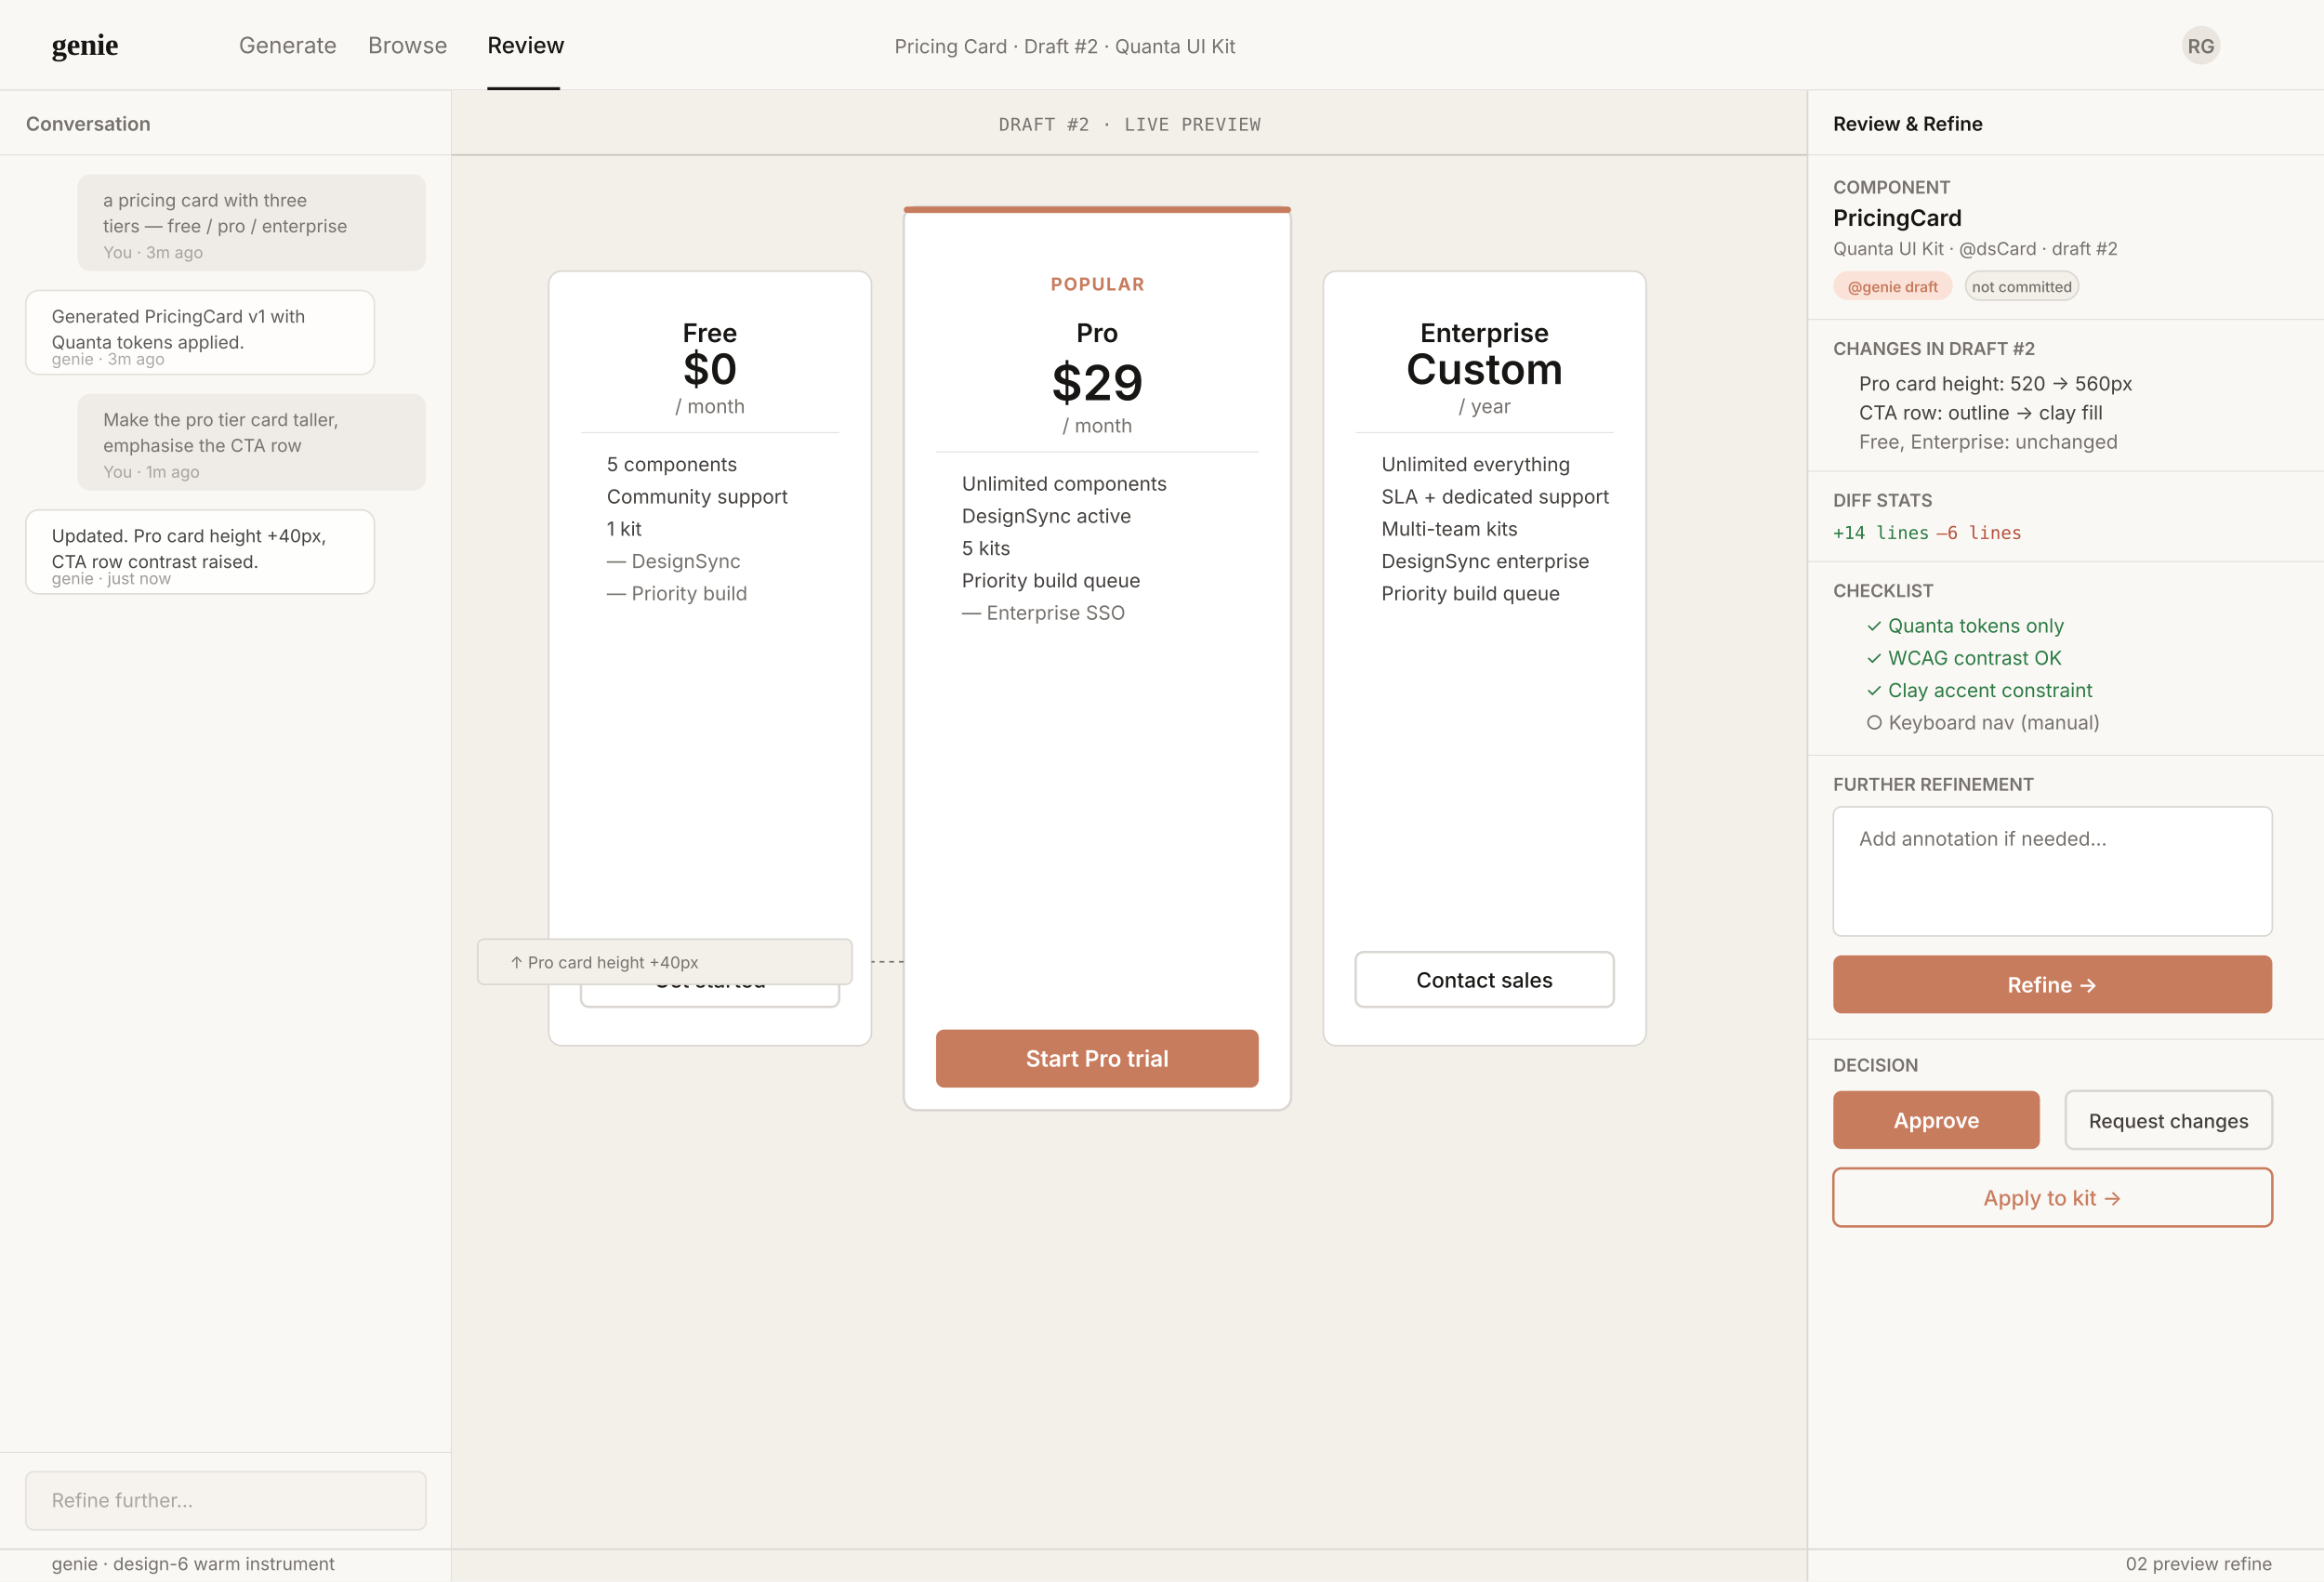
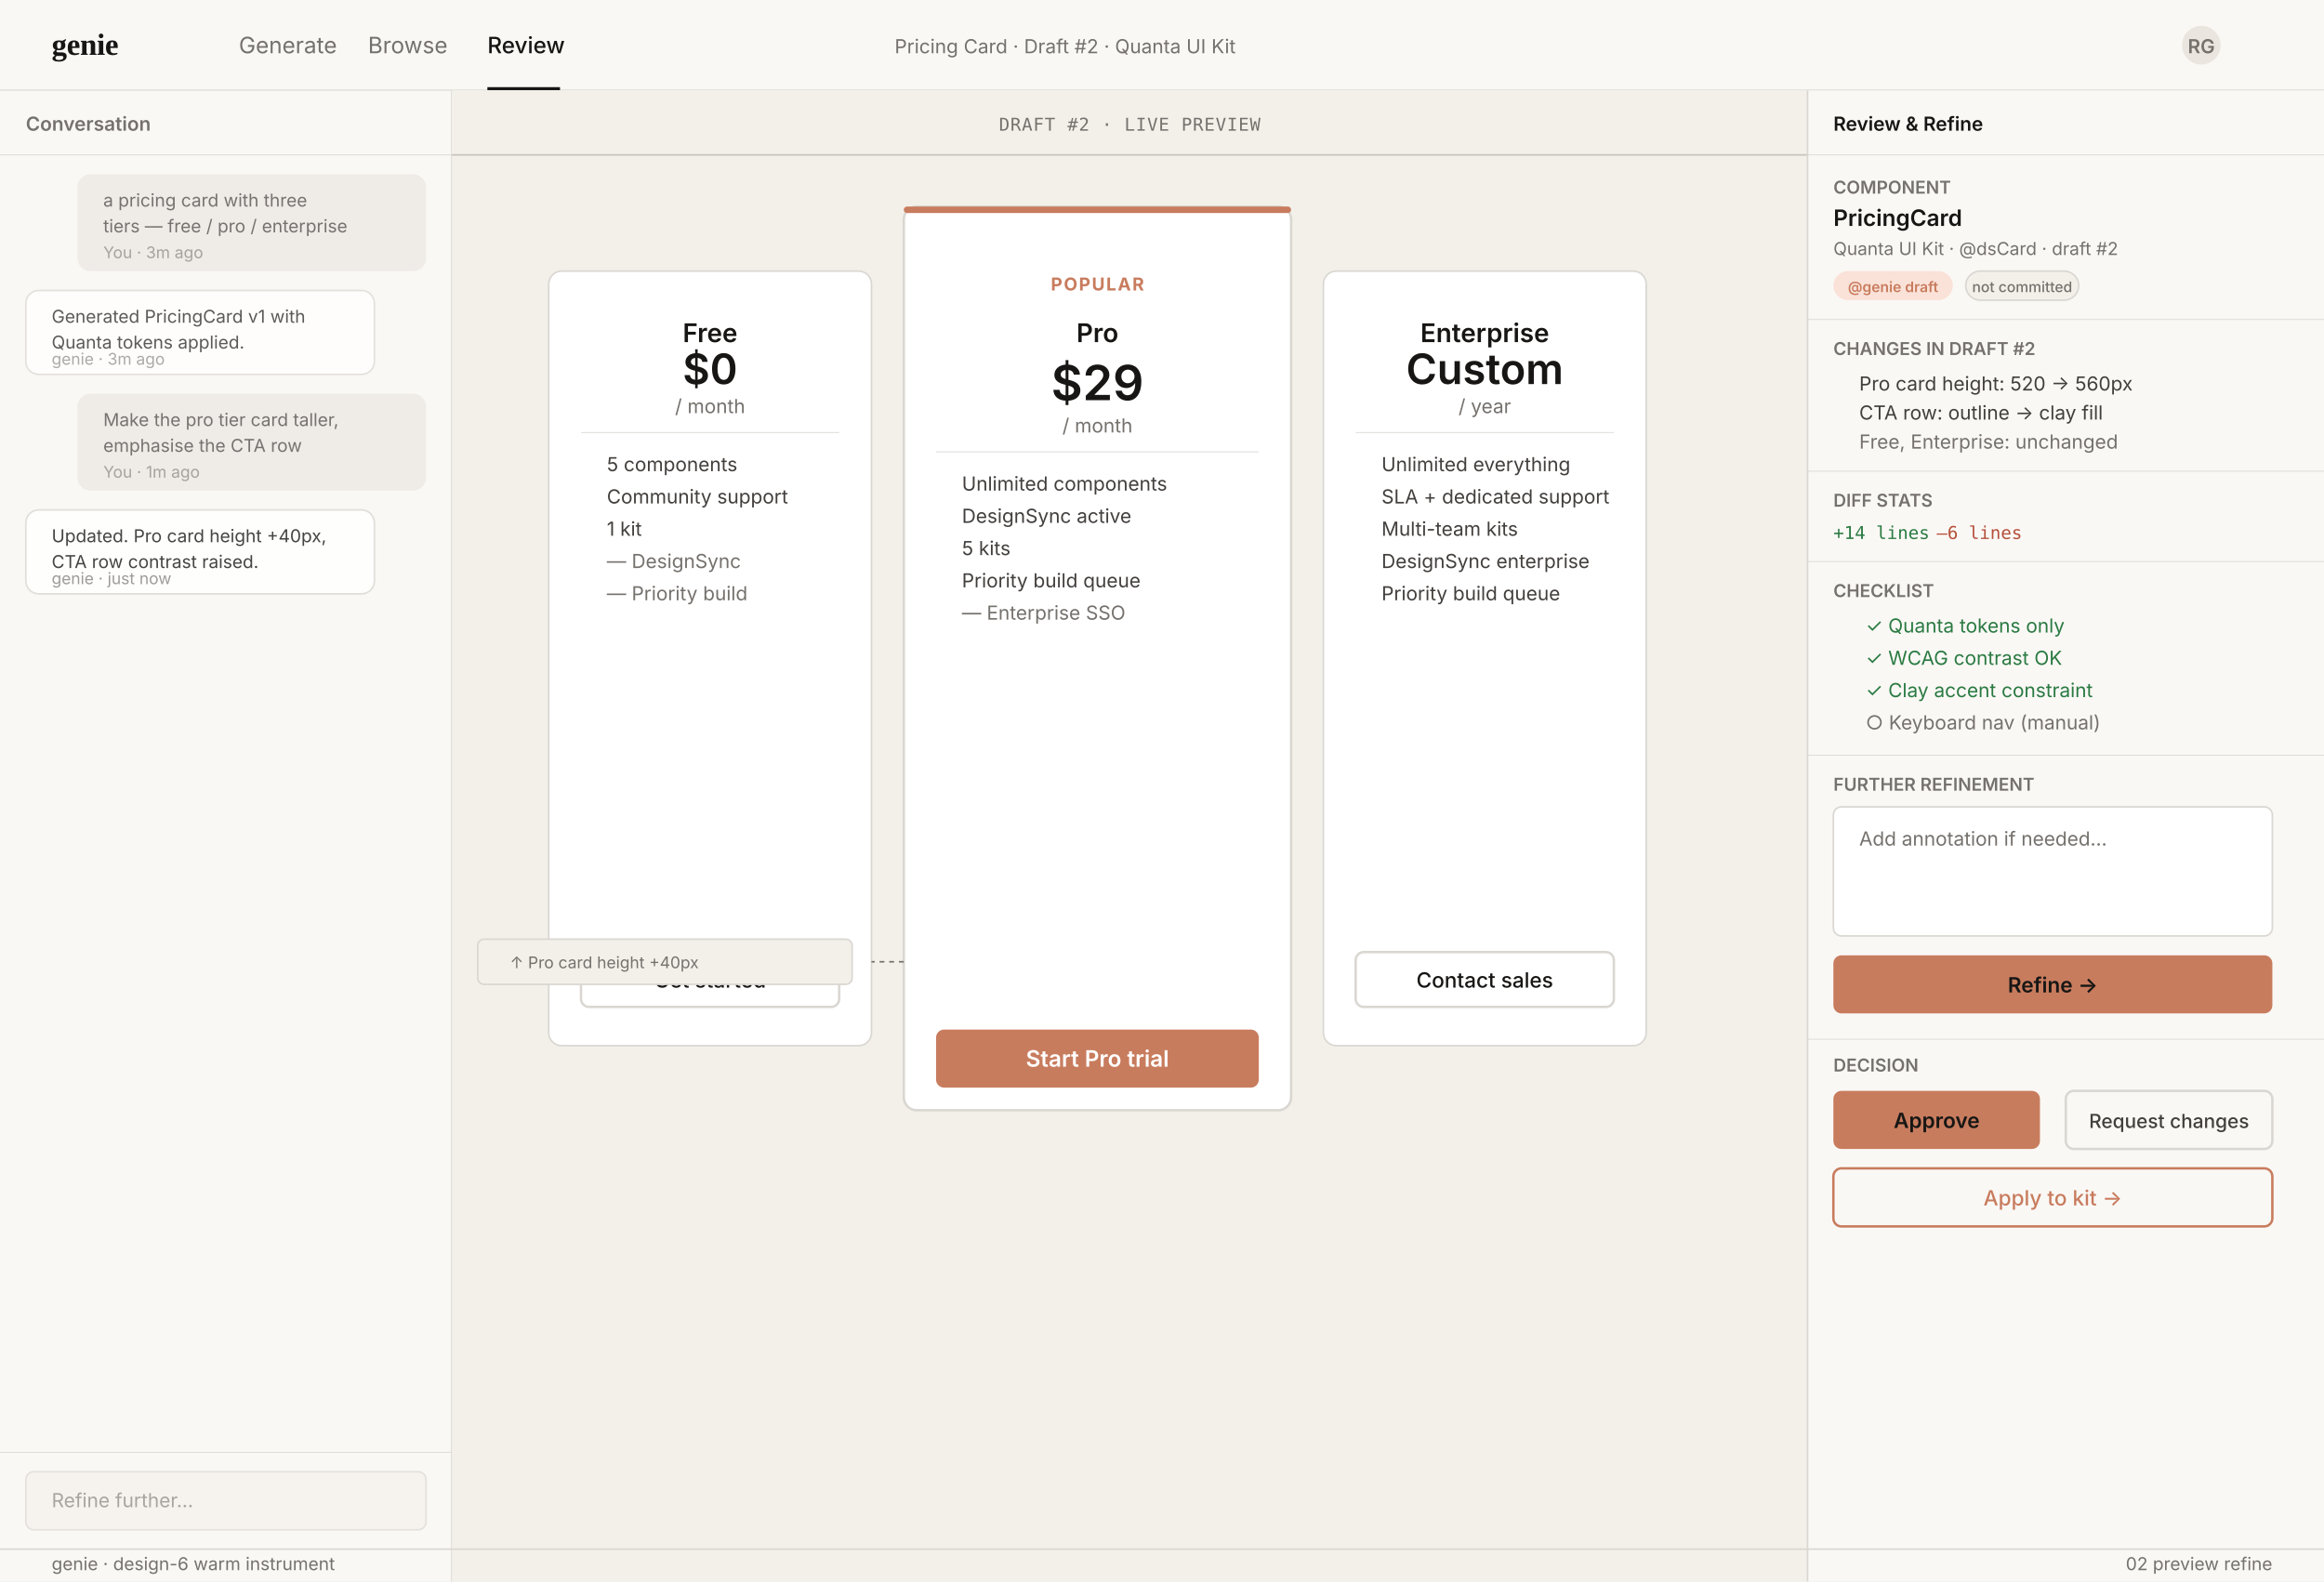
<svg xmlns="http://www.w3.org/2000/svg" width="1440" height="980" viewBox="0 0 1440 980" font-family="Inter, ui-sans-serif, system-ui, -apple-system, sans-serif">
  <rect width="1440" height="980" fill="#faf8f5" />
  <rect width="1440" height="56" fill="#faf8f5" />
  <line x1="0" y1="56" x2="1440" y2="56" stroke="#dad7d2" stroke-width="1" />
  <text x="32" y="34" font-family="Georgia, 'Times New Roman', ui-serif, serif" font-size="19" font-weight="600" letter-spacing="-0.01em" fill="#171614">genie</text>
  <text x="148" y="33" font-size="14" fill="#75716d">Generate</text>
  <text x="228" y="33" font-size="14" fill="#75716d">Browse</text>
  <text x="302" y="33" font-size="14" font-weight="500" fill="#171614">Review</text>
  <line x1="302" y1="55" x2="347" y2="55" stroke="#171614" stroke-width="2" />
  <text x="660" y="33" font-size="12" fill="#75716d" text-anchor="middle">
        Pricing Card · Draft #2 · Quanta UI Kit</text>
  <rect x="1352" y="16" width="24" height="24" rx="12" fill="#eae6df" />
  <text x="1364" y="33" font-size="12" font-weight="600" fill="#75716d" text-anchor="middle">RG</text>
  <rect x="0" y="56" width="280" height="924" fill="#faf8f5" opacity="0.7" />
  <line x1="280" y1="56" x2="280" y2="980" stroke="#dad7d2" stroke-width="1" />
  <rect x="0" y="56" width="280" height="40" fill="transparent" />
  <text x="16" y="81" font-size="12" font-weight="600" fill="#75716d">Conversation</text>
  <line x1="0" y1="96" x2="280" y2="96" stroke="#dad7d2" stroke-width="0.5" />
  <rect x="48" y="108" width="216" height="60" rx="8" fill="#eae6df" opacity="0.7" />
  <text x="64" y="128" font-size="11" fill="#423f3d" opacity="0.7">a pricing card with three</text>
  <text x="64" y="144" font-size="11" fill="#423f3d" opacity="0.7">tiers — free / pro / enterprise</text>
  <text x="64" y="160" font-size="10" fill="#75716d" opacity="0.6">You · 3m ago</text>
  <rect x="16" y="180" width="216" height="52" rx="8" fill="#ffffff" stroke="#dad7d2" stroke-width="1" opacity="0.7" />
  <text x="32" y="200" font-size="11" fill="#171614" opacity="0.7">Generated PricingCard v1 with</text>
  <text x="32" y="216" font-size="11" fill="#171614" opacity="0.7">Quanta tokens applied.</text>
  <text x="32" y="226" font-size="10" fill="#75716d" opacity="0.6">genie · 3m ago</text>
  <rect x="48" y="244" width="216" height="60" rx="8" fill="#eae6df" opacity="0.7" />
  <text x="64" y="264" font-size="11" fill="#423f3d" opacity="0.7">Make the pro tier card taller,</text>
  <text x="64" y="280" font-size="11" fill="#423f3d" opacity="0.7">emphasise the CTA row</text>
  <text x="64" y="296" font-size="10" fill="#75716d" opacity="0.6">You · 1m ago</text>
  <rect x="16" y="316" width="216" height="52" rx="8" fill="#ffffff" stroke="#dad7d2" stroke-width="1" opacity="0.8" />
  <text x="32" y="336" font-size="11" fill="#171614" opacity="0.8">Updated. Pro card height +40px,</text>
  <text x="32" y="352" font-size="11" fill="#171614" opacity="0.8">CTA row contrast raised.</text>
  <text x="32" y="362" font-size="10" fill="#75716d" opacity="0.7">genie · just now</text>
  <line x1="0" y1="900" x2="280" y2="900" stroke="#dad7d2" stroke-width="0.5" />
  <rect x="16" y="912" width="248" height="36" rx="5" fill="#f3f0ea" stroke="#dad7d2" stroke-width="1" opacity="0.7" />
  <text x="32" y="934" font-size="12" fill="#75716d" opacity="0.6">Refine further…</text>
  <rect x="280" y="56" width="840" height="924" fill="#f3f0ea" />
  <rect x="280" y="56" width="840" height="40" fill="#f3f0ea" />
  <text x="700" y="81" font-size="11" fill="#75716d" text-anchor="middle" font-family="'JetBrains Mono', ui-monospace, Menlo, monospace" letter-spacing="0.04em">DRAFT #2 · LIVE PREVIEW</text>
  <line x1="280" y1="96" x2="1120" y2="96" stroke="#c7c3bd" stroke-width="1" />
  <rect x="340" y="168" width="200" height="480" rx="8" fill="#ffffff" stroke="#dad7d2" stroke-width="1" />
  <text x="440" y="212" font-size="16" font-weight="600" fill="#171614" text-anchor="middle">Free</text>
  <text x="440" y="238" font-size="26" font-weight="600" fill="#171614" text-anchor="middle">$0</text>
  <text x="440" y="256" font-size="12" fill="#75716d" text-anchor="middle">/ month</text>
  <line x1="360" y1="268" x2="520" y2="268" stroke="#dad7d2" stroke-width="0.5" />
  <text x="376" y="292" font-size="12" fill="#423f3d">5 components</text>
  <text x="376" y="312" font-size="12" fill="#423f3d">Community support</text>
  <text x="376" y="332" font-size="12" fill="#423f3d">1 kit</text>
  <text x="376" y="352" font-size="12" fill="#75716d">— DesignSync</text>
  <text x="376" y="372" font-size="12" fill="#75716d">— Priority build</text>
  <rect x="360" y="590" width="160" height="34" rx="5" fill="transparent" stroke="#dad7d2" stroke-width="1.5" />
  <text x="440" y="612" font-size="13" font-weight="500" fill="#171614" text-anchor="middle">Get started</text>
  <rect x="560" y="128" width="240" height="560" rx="8" fill="#ffffff" stroke="#dad7d2" stroke-width="1.5" />
  <rect x="560" y="128" width="240" height="4" rx="2" fill="#c87c5e" />
  <text x="680" y="180" font-size="11" font-weight="700" fill="#c87c5e" text-anchor="middle" letter-spacing="0.08em">POPULAR</text>
  <text x="680" y="212" font-size="16" font-weight="600" fill="#171614" text-anchor="middle">Pro</text>
  <text x="680" y="248" font-size="30" font-weight="600" fill="#171614" text-anchor="middle">$29</text>
  <text x="680" y="268" font-size="12" fill="#75716d" text-anchor="middle">/ month</text>
  <line x1="580" y1="280" x2="780" y2="280" stroke="#dad7d2" stroke-width="0.5" />
  <text x="596" y="304" font-size="12" fill="#423f3d">Unlimited components</text>
  <text x="596" y="324" font-size="12" fill="#423f3d">DesignSync active</text>
  <text x="596" y="344" font-size="12" fill="#423f3d">5 kits</text>
  <text x="596" y="364" font-size="12" fill="#423f3d">Priority build queue</text>
  <text x="596" y="384" font-size="12" fill="#75716d">— Enterprise SSO</text>
  <rect x="580" y="638" width="200" height="36" rx="5" fill="#c87c5e" />
  <text x="680" y="661" font-size="14" font-weight="600" fill="#ffffff" text-anchor="middle">Start Pro trial</text>
  <rect x="820" y="168" width="200" height="480" rx="8" fill="#ffffff" stroke="#dad7d2" stroke-width="1" />
  <text x="920" y="212" font-size="16" font-weight="600" fill="#171614" text-anchor="middle">Enterprise</text>
  <text x="920" y="238" font-size="26" font-weight="600" fill="#171614" text-anchor="middle">Custom</text>
  <text x="920" y="256" font-size="12" fill="#75716d" text-anchor="middle">/ year</text>
  <line x1="840" y1="268" x2="1000" y2="268" stroke="#dad7d2" stroke-width="0.5" />
  <text x="856" y="292" font-size="12" fill="#423f3d">Unlimited everything</text>
  <text x="856" y="312" font-size="12" fill="#423f3d">SLA + dedicated support</text>
  <text x="856" y="332" font-size="12" fill="#423f3d">Multi-team kits</text>
  <text x="856" y="352" font-size="12" fill="#423f3d">DesignSync enterprise</text>
  <text x="856" y="372" font-size="12" fill="#423f3d">Priority build queue</text>
  <rect x="840" y="590" width="160" height="34" rx="5" fill="transparent" stroke="#dad7d2" stroke-width="1.5" />
  <text x="920" y="612" font-size="13" font-weight="500" fill="#171614" text-anchor="middle">Contact sales</text>
  <line x1="560" y1="596" x2="540" y2="596" stroke="#75716d" stroke-width="1" stroke-dasharray="3 3" />
  <rect x="296" y="582" width="232" height="28" rx="4" fill="#f3f0ea" stroke="#dad7d2" />
  <text x="316" y="600" font-size="10" fill="#75716d">↑ Pro card height +40px</text>
  <rect x="1120" y="56" width="320" height="924" fill="#faf8f5" />
  <line x1="1120" y1="56" x2="1120" y2="980" stroke="#dad7d2" stroke-width="1" />
  <rect x="1120" y="56" width="320" height="40" fill="transparent" />
  <text x="1136" y="81" font-size="12" font-weight="600" fill="#171614">Review &amp; Refine</text>
  <line x1="1120" y1="96" x2="1440" y2="96" stroke="#dad7d2" stroke-width="0.5" />
  <text x="1136" y="120" font-size="11" font-weight="600" fill="#75716d">COMPONENT</text>
  <text x="1136" y="140" font-size="14" font-weight="600" fill="#171614">PricingCard</text>
  <text x="1136" y="158" font-size="11" fill="#75716d">Quanta UI Kit · @dsCard · draft #2</text>
  <rect x="1136" y="168" width="74" height="18" rx="9" fill="#fae2d8" />
  <text x="1173" y="181" font-size="9" font-weight="600" fill="#c87c5e" text-anchor="middle">@genie draft</text>
  <rect x="1218" y="168" width="70" height="18" rx="9" fill="#f3f0ea" stroke="#dad7d2" />
  <text x="1253" y="181" font-size="9" font-weight="500" fill="#75716d" text-anchor="middle">not committed</text>
  <line x1="1120" y1="198" x2="1440" y2="198" stroke="#dad7d2" stroke-width="0.5" />
  <text x="1136" y="220" font-size="11" font-weight="600" fill="#75716d">CHANGES IN DRAFT #2</text>
  <text x="1152" y="242" font-size="12" fill="#423f3d">Pro card height: 520 → 560px</text>
  <text x="1152" y="260" font-size="12" fill="#423f3d">CTA row: outline → clay fill</text>
  <text x="1152" y="278" font-size="12" fill="#75716d">Free, Enterprise: unchanged</text>
  <line x1="1120" y1="292" x2="1440" y2="292" stroke="#dad7d2" stroke-width="0.5" />
  <text x="1136" y="314" font-size="11" font-weight="600" fill="#75716d">DIFF STATS</text>
  <text x="1136" y="334" font-size="11" font-family="'JetBrains Mono', ui-monospace, Menlo, monospace" fill="#2a7a42">+14 lines</text>
  <text x="1200" y="334" font-size="11" font-family="'JetBrains Mono', ui-monospace, Menlo, monospace" fill="#b5503a">–6 lines</text>
  <line x1="1120" y1="348" x2="1440" y2="348" stroke="#dad7d2" stroke-width="0.5" />
  <text x="1136" y="370" font-size="11" font-weight="600" fill="#75716d">CHECKLIST</text>
  <text x="1156" y="392" font-size="12" fill="#2a7a42">✓ Quanta tokens only</text>
  <text x="1156" y="412" font-size="12" fill="#2a7a42">✓ WCAG contrast OK</text>
  <text x="1156" y="432" font-size="12" fill="#2a7a42">✓ Clay accent constraint</text>
  <text x="1156" y="452" font-size="12" fill="#75716d">○ Keyboard nav (manual)</text>
  <line x1="1120" y1="468" x2="1440" y2="468" stroke="#dad7d2" stroke-width="0.5" />
  <text x="1136" y="490" font-size="11" font-weight="600" fill="#75716d">FURTHER REFINEMENT</text>
  <rect x="1136" y="500" width="272" height="80" rx="5" fill="#ffffff" stroke="#dad7d2" stroke-width="1" />
  <text x="1152" y="524" font-size="12" fill="#75716d">Add annotation if needed…</text>
  <rect x="1136" y="592" width="272" height="36" rx="5" fill="#c87c5e" />
-   <text x="1272" y="615" font-size="13" font-weight="600" fill="#ffffff" text-anchor="middle">Refine →</text>
+   <text x="1272" y="615" font-size="13" font-weight="600" fill="#171614" text-anchor="middle">Refine →</text>
  <line x1="1120" y1="644" x2="1440" y2="644" stroke="#dad7d2" stroke-width="0.5" />
  <text x="1136" y="664" font-size="11" font-weight="600" fill="#75716d">DECISION</text>
  <rect x="1136" y="676" width="128" height="36" rx="5" fill="#c87c5e" />
-   <text x="1200" y="699" font-size="13" font-weight="600" fill="#ffffff" text-anchor="middle">Approve</text>
+   <text x="1200" y="699" font-size="13" font-weight="600" fill="#171614" text-anchor="middle">Approve</text>
  <rect x="1280" y="676" width="128" height="36" rx="5" fill="transparent" stroke="#dad7d2" stroke-width="1.5" />
  <text x="1344" y="699" font-size="12" font-weight="500" fill="#423f3d" text-anchor="middle">Request changes</text>
  <rect x="1136" y="724" width="272" height="36" rx="5" fill="transparent" stroke="#c87c5e" stroke-width="1.5" />
  <text x="1272" y="747" font-size="13" font-weight="500" fill="#c87c5e" text-anchor="middle">Apply to kit →</text>
  <line x1="0" y1="960" x2="1440" y2="960" stroke="#dad7d2" stroke-width="1" />
  <text x="32" y="973" font-size="11" fill="#75716d">genie · design-6 warm instrument</text>
  <text x="1408" y="973" font-size="11" fill="#75716d" text-anchor="end">02 preview refine</text>
</svg>
